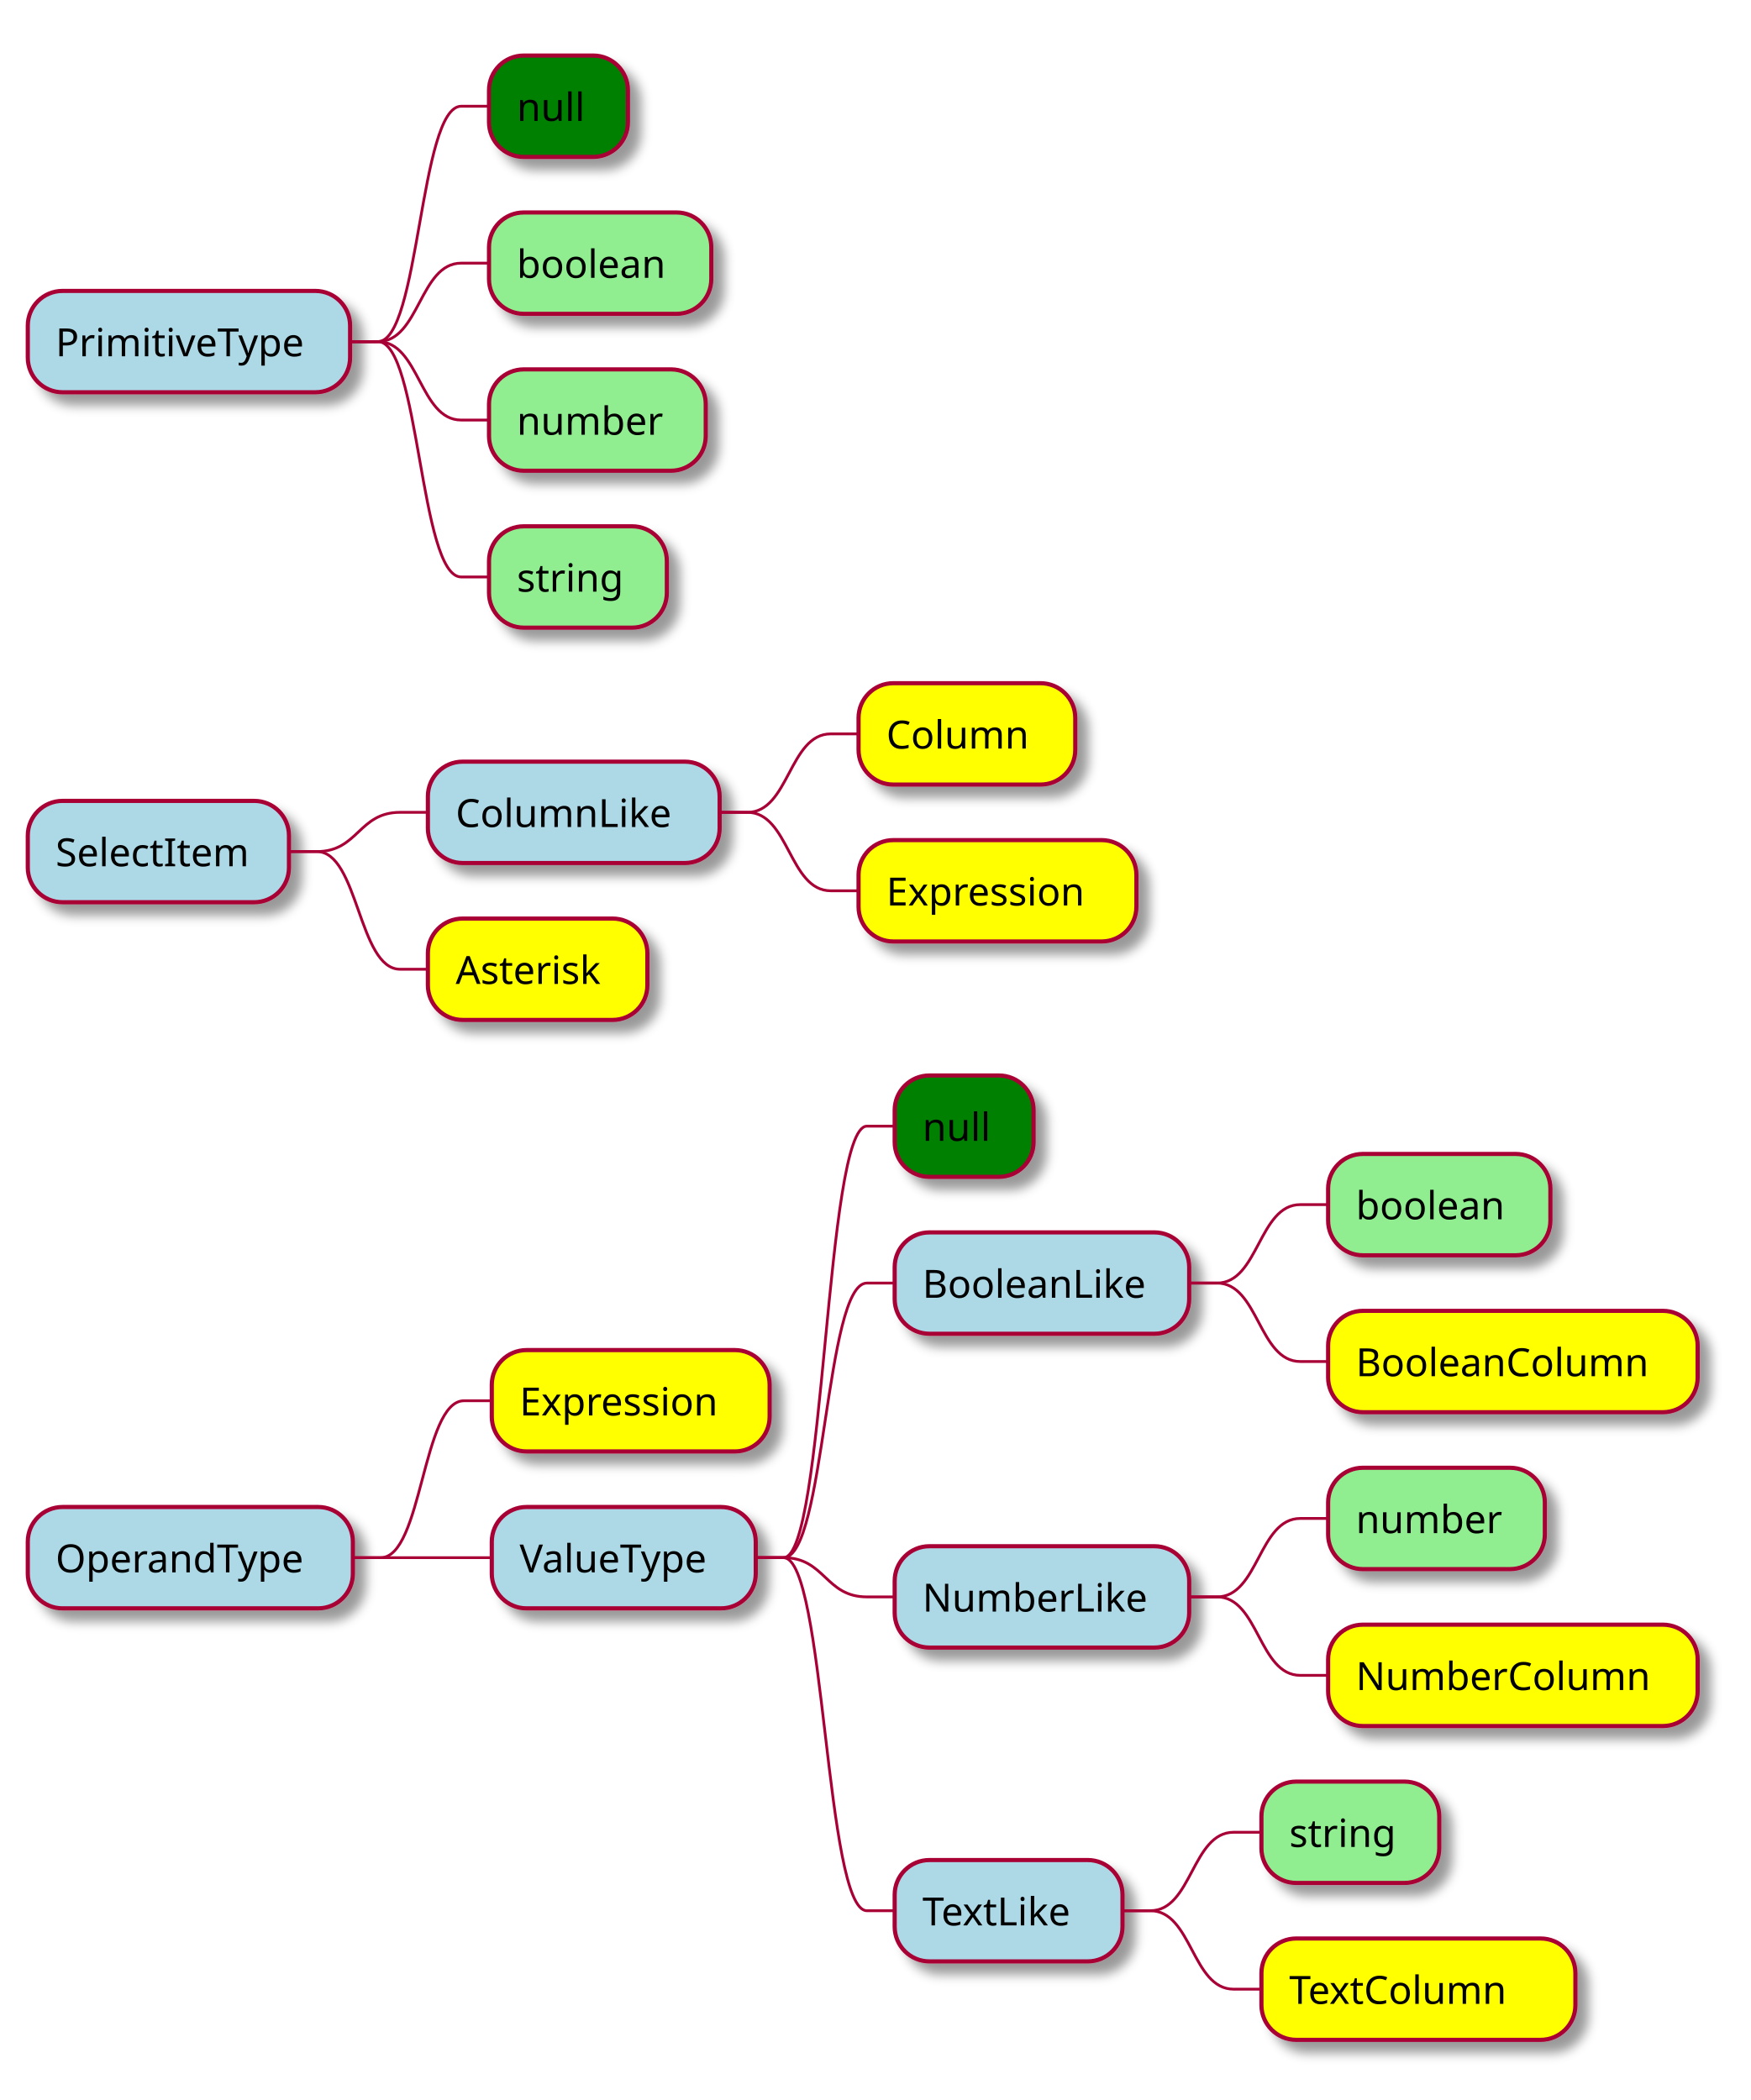
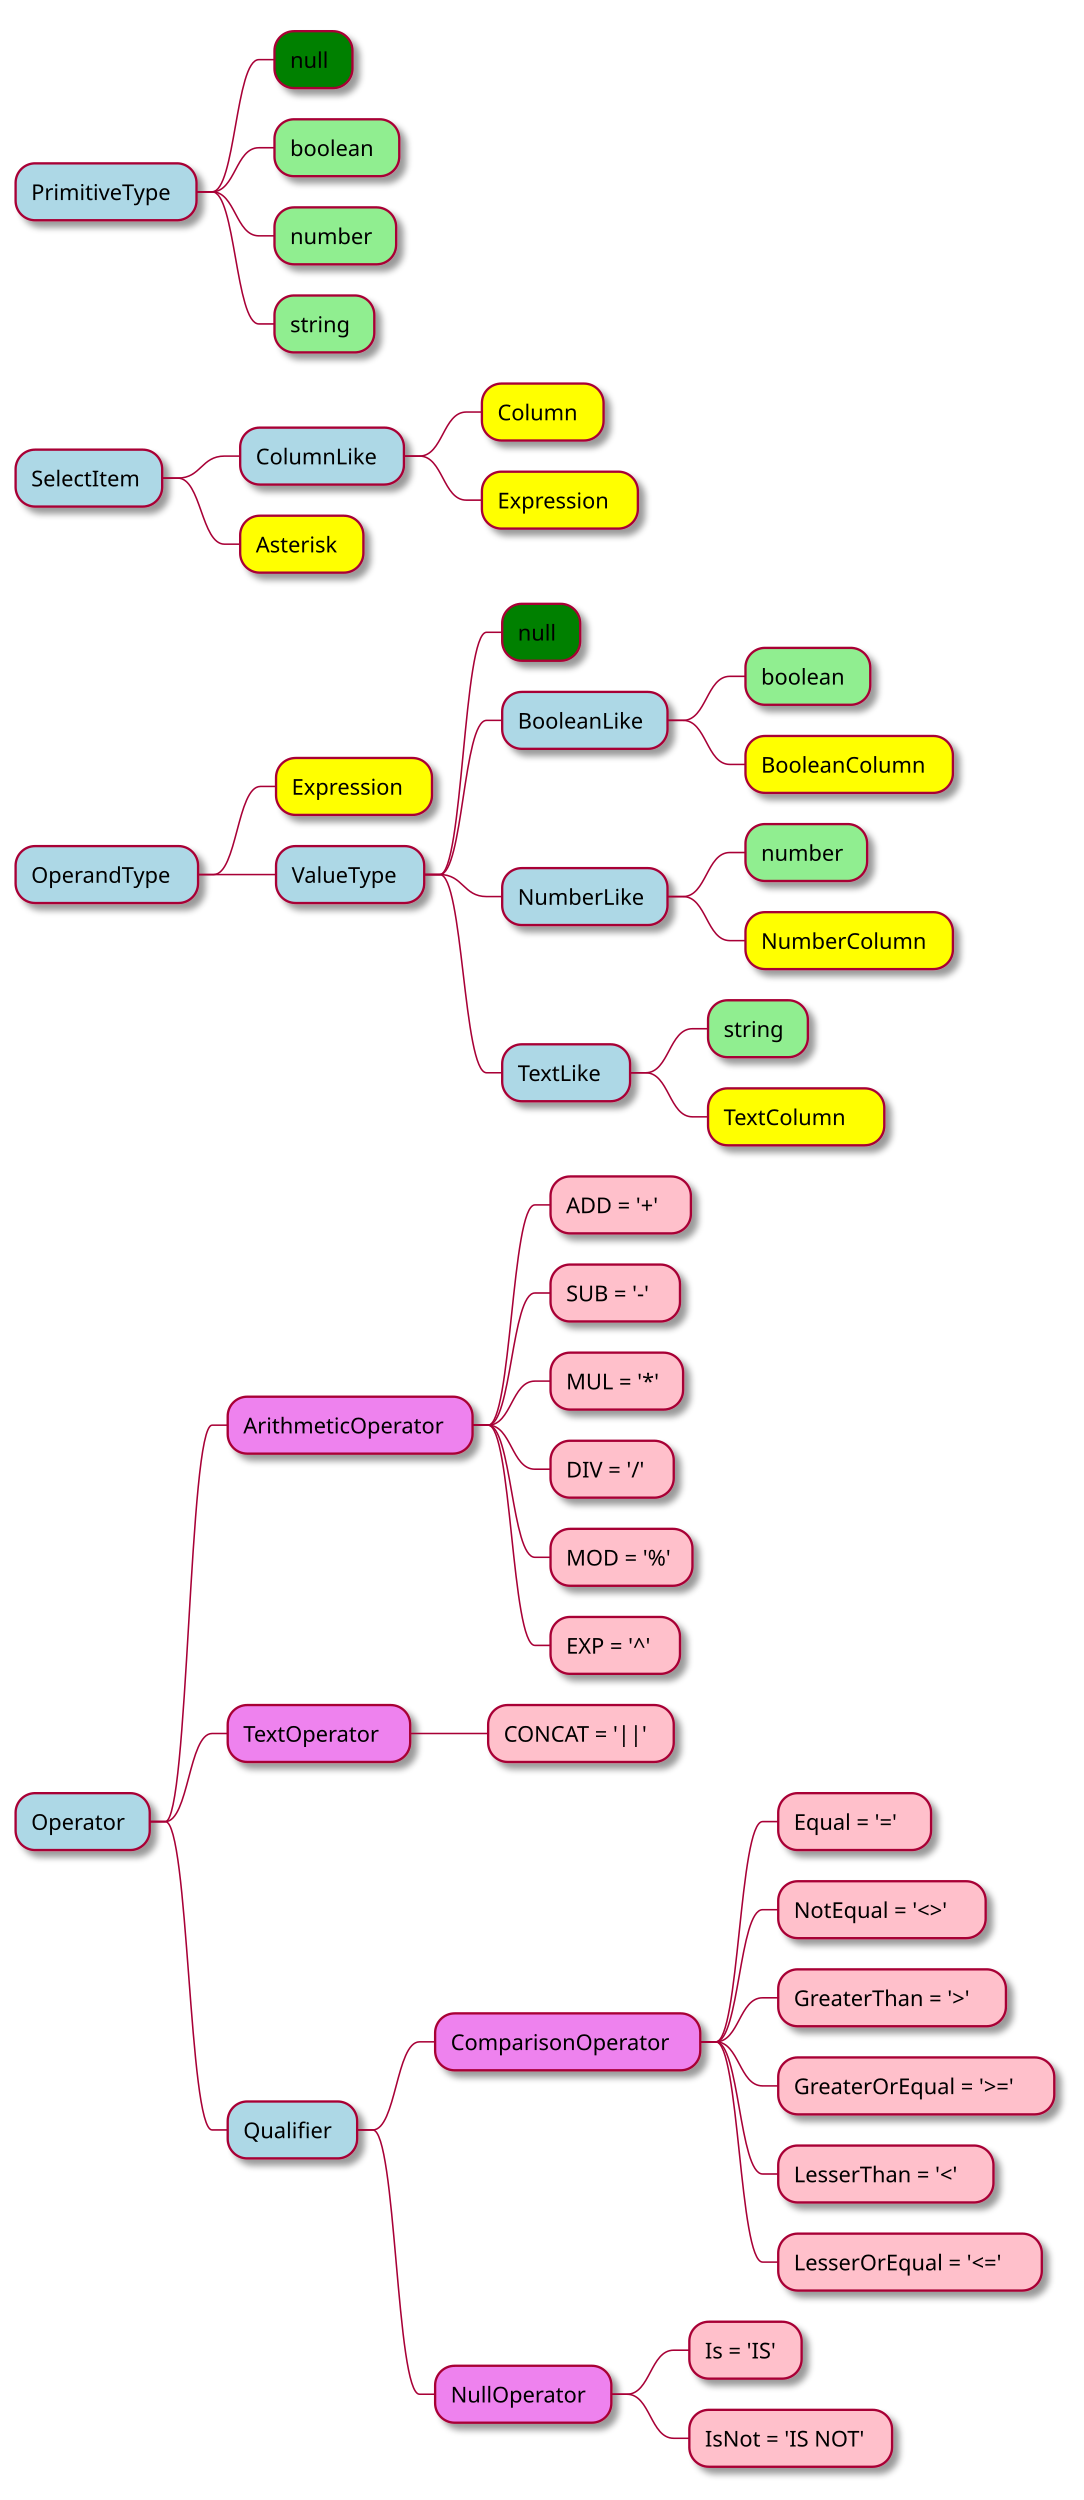
- <svg xmlns="http://www.w3.org/2000/svg" contentScriptType="application/ecmascript" contentStyleType="text/css" height="756px" preserveAspectRatio="none" style="width:630px;height:756px;background:#FFFFFF;" version="1.1" viewBox="0 0 630 756" width="630px" zoomAndPan="magnify">
+ <svg xmlns="http://www.w3.org/2000/svg" contentScriptType="application/ecmascript" contentStyleType="text/css" height="1603px" preserveAspectRatio="none" style="width:695px;height:1603px;background:#FFFFFF;" version="1.1" viewBox="0 0 695 1603" width="695px" zoomAndPan="magnify">
  <defs>
-     <filter height="300%" id="fpw9ooom0kqrh" width="300%" x="-1" y="-1">
+     <filter height="300%" id="f6vzos42uyr74" width="300%" x="-1" y="-1">
      <feGaussianBlur result="blurOut" stdDeviation="2.0" />
      <feColorMatrix in="blurOut" result="blurOut2" type="matrix" values="0 0 0 0 0 0 0 0 0 0 0 0 0 0 0 0 0 0 .4 0" />
      <feOffset dx="4.0" dy="4.0" in="blurOut2" result="blurOut3" />
      <feBlend in="SourceGraphic" in2="blurOut3" mode="normal" />
    </filter>
  </defs>
  <g>
-     <rect fill="#ADD8E6" filter="url(#fpw9ooom0kqrh)" height="36.488" rx="12.5" ry="12.5" style="stroke:#A80036;stroke-width:1.5;" width="116" x="10" y="104.732" />
+     <rect fill="#ADD8E6" filter="url(#f6vzos42uyr74)" height="36.488" rx="12.5" ry="12.5" style="stroke:#A80036;stroke-width:1.5;" width="116" x="10" y="104.732" />
    <text fill="#000000" font-family="sans-serif" font-size="14" lengthAdjust="spacing" textLength="92" x="20" y="128.268">PrimitiveType
        </text>
-     <rect fill="#008000" filter="url(#fpw9ooom0kqrh)" height="36.488" rx="12.5" ry="12.5" style="stroke:#A80036;stroke-width:1.5;" width="50" x="176" y="20" />
+     <rect fill="#008000" filter="url(#f6vzos42uyr74)" height="36.488" rx="12.5" ry="12.5" style="stroke:#A80036;stroke-width:1.5;" width="50" x="176" y="20" />
    <text fill="#000000" font-family="sans-serif" font-size="14" lengthAdjust="spacing" textLength="26" x="186" y="43.535">null
        </text>
    <path d="M126,122.977 L136,122.977 C151,122.977 151,38.244 166,38.244 L176,38.244 " fill="none" style="stroke:#A80036;stroke-width:1.0;" />
-     <rect fill="#90EE90" filter="url(#fpw9ooom0kqrh)" height="36.488" rx="12.5" ry="12.5" style="stroke:#A80036;stroke-width:1.5;" width="80" x="176" y="76.488" />
+     <rect fill="#90EE90" filter="url(#f6vzos42uyr74)" height="36.488" rx="12.5" ry="12.5" style="stroke:#A80036;stroke-width:1.5;" width="80" x="176" y="76.488" />
    <text fill="#000000" font-family="sans-serif" font-size="14" lengthAdjust="spacing" textLength="56" x="186" y="100.023">boolean
        </text>
    <path d="M126,122.977 L136,122.977 C151,122.977 151,94.732 166,94.732 L176,94.732 " fill="none" style="stroke:#A80036;stroke-width:1.0;" />
-     <rect fill="#90EE90" filter="url(#fpw9ooom0kqrh)" height="36.488" rx="12.5" ry="12.5" style="stroke:#A80036;stroke-width:1.5;" width="78" x="176" y="132.977" />
+     <rect fill="#90EE90" filter="url(#f6vzos42uyr74)" height="36.488" rx="12.5" ry="12.5" style="stroke:#A80036;stroke-width:1.5;" width="78" x="176" y="132.977" />
    <text fill="#000000" font-family="sans-serif" font-size="14" lengthAdjust="spacing" textLength="54" x="186" y="156.512">number
        </text>
    <path d="M126,122.977 L136,122.977 C151,122.977 151,151.221 166,151.221 L176,151.221 " fill="none" style="stroke:#A80036;stroke-width:1.0;" />
-     <rect fill="#90EE90" filter="url(#fpw9ooom0kqrh)" height="36.488" rx="12.5" ry="12.5" style="stroke:#A80036;stroke-width:1.5;" width="64" x="176" y="189.465" />
+     <rect fill="#90EE90" filter="url(#f6vzos42uyr74)" height="36.488" rx="12.5" ry="12.5" style="stroke:#A80036;stroke-width:1.5;" width="64" x="176" y="189.465" />
    <text fill="#000000" font-family="sans-serif" font-size="14" lengthAdjust="spacing" textLength="40" x="186" y="213">string
        </text>
    <path d="M126,122.977 L136,122.977 C151,122.977 151,207.709 166,207.709 L176,207.709 " fill="none" style="stroke:#A80036;stroke-width:1.0;" />
-     <rect fill="#ADD8E6" filter="url(#fpw9ooom0kqrh)" height="36.488" rx="12.5" ry="12.5" style="stroke:#A80036;stroke-width:1.5;" width="94" x="10" y="288.319" />
+     <rect fill="#ADD8E6" filter="url(#f6vzos42uyr74)" height="36.488" rx="12.5" ry="12.5" style="stroke:#A80036;stroke-width:1.5;" width="94" x="10" y="288.319" />
    <text fill="#000000" font-family="sans-serif" font-size="14" lengthAdjust="spacing" textLength="70" x="20" y="311.854">SelectItem
        </text>
-     <rect fill="#ADD8E6" filter="url(#fpw9ooom0kqrh)" height="36.488" rx="12.5" ry="12.5" style="stroke:#A80036;stroke-width:1.5;" width="105" x="154" y="274.197" />
+     <rect fill="#ADD8E6" filter="url(#f6vzos42uyr74)" height="36.488" rx="12.5" ry="12.5" style="stroke:#A80036;stroke-width:1.5;" width="105" x="154" y="274.197" />
    <text fill="#000000" font-family="sans-serif" font-size="14" lengthAdjust="spacing" textLength="81" x="164" y="297.732">ColumnLike
        </text>
-     <rect fill="#FFFF00" filter="url(#fpw9ooom0kqrh)" height="36.488" rx="12.5" ry="12.5" style="stroke:#A80036;stroke-width:1.5;" width="78" x="309" y="245.953" />
+     <rect fill="#FFFF00" filter="url(#f6vzos42uyr74)" height="36.488" rx="12.5" ry="12.5" style="stroke:#A80036;stroke-width:1.5;" width="78" x="309" y="245.953" />
    <text fill="#000000" font-family="sans-serif" font-size="14" lengthAdjust="spacing" textLength="54" x="319" y="269.488">Column
        </text>
    <path d="M259,292.441 L269,292.441 C284,292.441 284,264.197 299,264.197 L309,264.197 " fill="none" style="stroke:#A80036;stroke-width:1.0;" />
-     <rect fill="#FFFF00" filter="url(#fpw9ooom0kqrh)" height="36.488" rx="12.5" ry="12.5" style="stroke:#A80036;stroke-width:1.5;" width="100" x="309" y="302.441" />
+     <rect fill="#FFFF00" filter="url(#f6vzos42uyr74)" height="36.488" rx="12.5" ry="12.5" style="stroke:#A80036;stroke-width:1.5;" width="100" x="309" y="302.441" />
    <text fill="#000000" font-family="sans-serif" font-size="14" lengthAdjust="spacing" textLength="76" x="319" y="325.977">Expression
        </text>
    <path d="M259,292.441 L269,292.441 C284,292.441 284,320.685 299,320.685 L309,320.685 " fill="none" style="stroke:#A80036;stroke-width:1.0;" />
    <path d="M104,306.563 L114,306.563 C129,306.563 129,292.441 144,292.441 L154,292.441 " fill="none" style="stroke:#A80036;stroke-width:1.0;" />
-     <rect fill="#FFFF00" filter="url(#fpw9ooom0kqrh)" height="36.488" rx="12.5" ry="12.5" style="stroke:#A80036;stroke-width:1.5;" width="79" x="154" y="330.685" />
+     <rect fill="#FFFF00" filter="url(#f6vzos42uyr74)" height="36.488" rx="12.5" ry="12.5" style="stroke:#A80036;stroke-width:1.5;" width="79" x="154" y="330.685" />
    <text fill="#000000" font-family="sans-serif" font-size="14" lengthAdjust="spacing" textLength="55" x="164" y="354.221">Asterisk
        </text>
    <path d="M104,306.563 L114,306.563 C129,306.563 129,348.93 144,348.93 L154,348.93 " fill="none" style="stroke:#A80036;stroke-width:1.0;" />
-     <rect fill="#ADD8E6" filter="url(#fpw9ooom0kqrh)" height="36.488" rx="12.5" ry="12.5" style="stroke:#A80036;stroke-width:1.5;" width="117" x="10" y="542.517" />
+     <rect fill="#ADD8E6" filter="url(#f6vzos42uyr74)" height="36.488" rx="12.5" ry="12.5" style="stroke:#A80036;stroke-width:1.5;" width="117" x="10" y="542.517" />
    <text fill="#000000" font-family="sans-serif" font-size="14" lengthAdjust="spacing" textLength="93" x="20" y="566.052">OperandType
        </text>
-     <rect fill="#FFFF00" filter="url(#fpw9ooom0kqrh)" height="36.488" rx="12.5" ry="12.5" style="stroke:#A80036;stroke-width:1.5;" width="100" x="177" y="486.028" />
+     <rect fill="#FFFF00" filter="url(#f6vzos42uyr74)" height="36.488" rx="12.5" ry="12.5" style="stroke:#A80036;stroke-width:1.5;" width="100" x="177" y="486.028" />
    <text fill="#000000" font-family="sans-serif" font-size="14" lengthAdjust="spacing" textLength="76" x="187" y="509.563">Expression
        </text>
    <path d="M127,560.761 L137,560.761 C152,560.761 152,504.272 167,504.272 L177,504.272 " fill="none" style="stroke:#A80036;stroke-width:1.0;" />
-     <rect fill="#ADD8E6" filter="url(#fpw9ooom0kqrh)" height="36.488" rx="12.5" ry="12.5" style="stroke:#A80036;stroke-width:1.5;" width="95" x="177" y="542.517" />
+     <rect fill="#ADD8E6" filter="url(#f6vzos42uyr74)" height="36.488" rx="12.5" ry="12.5" style="stroke:#A80036;stroke-width:1.5;" width="95" x="177" y="542.517" />
    <text fill="#000000" font-family="sans-serif" font-size="14" lengthAdjust="spacing" textLength="71" x="187" y="566.052">ValueType
        </text>
-     <rect fill="#008000" filter="url(#fpw9ooom0kqrh)" height="36.488" rx="12.5" ry="12.5" style="stroke:#A80036;stroke-width:1.5;" width="50" x="322" y="387.174" />
+     <rect fill="#008000" filter="url(#f6vzos42uyr74)" height="36.488" rx="12.5" ry="12.5" style="stroke:#A80036;stroke-width:1.5;" width="50" x="322" y="387.174" />
    <text fill="#000000" font-family="sans-serif" font-size="14" lengthAdjust="spacing" textLength="26" x="332" y="410.709">null
        </text>
    <path d="M272,560.761 L282,560.761 C297,560.761 297,405.418 312,405.418 L322,405.418 " fill="none" style="stroke:#A80036;stroke-width:1.0;" />
-     <rect fill="#ADD8E6" filter="url(#fpw9ooom0kqrh)" height="36.488" rx="12.5" ry="12.5" style="stroke:#A80036;stroke-width:1.5;" width="106" x="322" y="443.662" />
+     <rect fill="#ADD8E6" filter="url(#f6vzos42uyr74)" height="36.488" rx="12.5" ry="12.5" style="stroke:#A80036;stroke-width:1.5;" width="106" x="322" y="443.662" />
    <text fill="#000000" font-family="sans-serif" font-size="14" lengthAdjust="spacing" textLength="82" x="332" y="467.197">BooleanLike
        </text>
-     <rect fill="#90EE90" filter="url(#fpw9ooom0kqrh)" height="36.488" rx="12.5" ry="12.5" style="stroke:#A80036;stroke-width:1.5;" width="80" x="478" y="415.418" />
+     <rect fill="#90EE90" filter="url(#f6vzos42uyr74)" height="36.488" rx="12.5" ry="12.5" style="stroke:#A80036;stroke-width:1.5;" width="80" x="478" y="415.418" />
    <text fill="#000000" font-family="sans-serif" font-size="14" lengthAdjust="spacing" textLength="56" x="488" y="438.953">boolean
        </text>
    <path d="M428,461.906 L438,461.906 C453,461.906 453,433.662 468,433.662 L478,433.662 " fill="none" style="stroke:#A80036;stroke-width:1.0;" />
-     <rect fill="#FFFF00" filter="url(#fpw9ooom0kqrh)" height="36.488" rx="12.5" ry="12.5" style="stroke:#A80036;stroke-width:1.5;" width="133" x="478" y="471.906" />
+     <rect fill="#FFFF00" filter="url(#f6vzos42uyr74)" height="36.488" rx="12.5" ry="12.5" style="stroke:#A80036;stroke-width:1.5;" width="133" x="478" y="471.906" />
    <text fill="#000000" font-family="sans-serif" font-size="14" lengthAdjust="spacing" textLength="109" x="488" y="495.441">BooleanColumn
        </text>
    <path d="M428,461.906 L438,461.906 C453,461.906 453,490.15 468,490.15 L478,490.15 " fill="none" style="stroke:#A80036;stroke-width:1.0;" />
    <path d="M272,560.761 L282,560.761 C297,560.761 297,461.906 312,461.906 L322,461.906 " fill="none" style="stroke:#A80036;stroke-width:1.0;" />
-     <rect fill="#ADD8E6" filter="url(#fpw9ooom0kqrh)" height="36.488" rx="12.5" ry="12.5" style="stroke:#A80036;stroke-width:1.5;" width="106" x="322" y="556.639" />
+     <rect fill="#ADD8E6" filter="url(#f6vzos42uyr74)" height="36.488" rx="12.5" ry="12.5" style="stroke:#A80036;stroke-width:1.5;" width="106" x="322" y="556.639" />
    <text fill="#000000" font-family="sans-serif" font-size="14" lengthAdjust="spacing" textLength="82" x="332" y="580.174">NumberLike
        </text>
-     <rect fill="#90EE90" filter="url(#fpw9ooom0kqrh)" height="36.488" rx="12.5" ry="12.5" style="stroke:#A80036;stroke-width:1.5;" width="78" x="478" y="528.394" />
+     <rect fill="#90EE90" filter="url(#f6vzos42uyr74)" height="36.488" rx="12.5" ry="12.5" style="stroke:#A80036;stroke-width:1.5;" width="78" x="478" y="528.394" />
    <text fill="#000000" font-family="sans-serif" font-size="14" lengthAdjust="spacing" textLength="54" x="488" y="551.93">number
        </text>
    <path d="M428,574.883 L438,574.883 C453,574.883 453,546.639 468,546.639 L478,546.639 " fill="none" style="stroke:#A80036;stroke-width:1.0;" />
-     <rect fill="#FFFF00" filter="url(#fpw9ooom0kqrh)" height="36.488" rx="12.5" ry="12.5" style="stroke:#A80036;stroke-width:1.5;" width="133" x="478" y="584.883" />
+     <rect fill="#FFFF00" filter="url(#f6vzos42uyr74)" height="36.488" rx="12.5" ry="12.5" style="stroke:#A80036;stroke-width:1.5;" width="133" x="478" y="584.883" />
    <text fill="#000000" font-family="sans-serif" font-size="14" lengthAdjust="spacing" textLength="109" x="488" y="608.418">NumberColumn
        </text>
    <path d="M428,574.883 L438,574.883 C453,574.883 453,603.127 468,603.127 L478,603.127 " fill="none" style="stroke:#A80036;stroke-width:1.0;" />
    <path d="M272,560.761 L282,560.761 C297,560.761 297,574.883 312,574.883 L322,574.883 " fill="none" style="stroke:#A80036;stroke-width:1.0;" />
-     <rect fill="#ADD8E6" filter="url(#fpw9ooom0kqrh)" height="36.488" rx="12.5" ry="12.5" style="stroke:#A80036;stroke-width:1.5;" width="82" x="322" y="669.615" />
+     <rect fill="#ADD8E6" filter="url(#f6vzos42uyr74)" height="36.488" rx="12.5" ry="12.5" style="stroke:#A80036;stroke-width:1.5;" width="82" x="322" y="669.615" />
    <text fill="#000000" font-family="sans-serif" font-size="14" lengthAdjust="spacing" textLength="58" x="332" y="693.15">TextLike
        </text>
-     <rect fill="#90EE90" filter="url(#fpw9ooom0kqrh)" height="36.488" rx="12.5" ry="12.5" style="stroke:#A80036;stroke-width:1.5;" width="64" x="454" y="641.371" />
+     <rect fill="#90EE90" filter="url(#f6vzos42uyr74)" height="36.488" rx="12.5" ry="12.5" style="stroke:#A80036;stroke-width:1.5;" width="64" x="454" y="641.371" />
    <text fill="#000000" font-family="sans-serif" font-size="14" lengthAdjust="spacing" textLength="40" x="464" y="664.906">string
        </text>
    <path d="M404,687.859 L414,687.859 C429,687.859 429,659.615 444,659.615 L454,659.615 " fill="none" style="stroke:#A80036;stroke-width:1.0;" />
-     <rect fill="#FFFF00" filter="url(#fpw9ooom0kqrh)" height="36.488" rx="12.5" ry="12.5" style="stroke:#A80036;stroke-width:1.5;" width="113" x="454" y="697.859" />
+     <rect fill="#FFFF00" filter="url(#f6vzos42uyr74)" height="36.488" rx="12.5" ry="12.5" style="stroke:#A80036;stroke-width:1.5;" width="113" x="454" y="697.859" />
    <text fill="#000000" font-family="sans-serif" font-size="14" lengthAdjust="spacing" textLength="85" x="464" y="721.394">TextColumn
        </text>
    <path d="M404,687.859 L414,687.859 C429,687.859 429,716.104 444,716.104 L454,716.104 " fill="none" style="stroke:#A80036;stroke-width:1.0;" />
    <path d="M272,560.761 L282,560.761 C297,560.761 297,687.859 312,687.859 L322,687.859 " fill="none" style="stroke:#A80036;stroke-width:1.0;" />
    <path d="M127,560.761 L137,560.761 C152,560.761 152,560.761 167,560.761 L177,560.761 " fill="none" style="stroke:#A80036;stroke-width:1.0;" />
+     <rect fill="#ADD8E6" filter="url(#f6vzos42uyr74)" height="36.488" rx="12.5" ry="12.5" style="stroke:#A80036;stroke-width:1.5;" width="86" x="10" y="1149.766" />
+     <text fill="#000000" font-family="sans-serif" font-size="14" lengthAdjust="spacing" textLength="62" x="20" y="1173.301">Operator
+         </text>
+     <rect fill="#EE82EE" filter="url(#f6vzos42uyr74)" height="36.488" rx="12.5" ry="12.5" style="stroke:#A80036;stroke-width:1.5;" width="157" x="146" y="895.568" />
+     <text fill="#000000" font-family="sans-serif" font-size="14" lengthAdjust="spacing" textLength="133" x="156" y="919.104">ArithmeticOperator
+         </text>
+     <rect fill="#FFC0CB" filter="url(#f6vzos42uyr74)" height="36.488" rx="12.5" ry="12.5" style="stroke:#A80036;stroke-width:1.5;" width="90" x="353" y="754.348" />
+     <text fill="#000000" font-family="sans-serif" font-size="14" lengthAdjust="spacing" textLength="66" x="363" y="777.883">ADD = '+'
+         </text>
+     <path d="M303,913.812 L313,913.812 C328,913.812 328,772.592 343,772.592 L353,772.592 " fill="none" style="stroke:#A80036;stroke-width:1.0;" />
+     <rect fill="#FFC0CB" filter="url(#f6vzos42uyr74)" height="36.488" rx="12.5" ry="12.5" style="stroke:#A80036;stroke-width:1.5;" width="83" x="353" y="810.836" />
+     <text fill="#000000" font-family="sans-serif" font-size="14" lengthAdjust="spacing" textLength="59" x="363" y="834.371">SUB = '-'
+         </text>
+     <path d="M303,913.812 L313,913.812 C328,913.812 328,829.08 343,829.08 L353,829.08 " fill="none" style="stroke:#A80036;stroke-width:1.0;" />
+     <rect fill="#FFC0CB" filter="url(#f6vzos42uyr74)" height="36.488" rx="12.5" ry="12.5" style="stroke:#A80036;stroke-width:1.5;" width="85" x="353" y="867.324" />
+     <text fill="#000000" font-family="sans-serif" font-size="14" lengthAdjust="spacing" textLength="61" x="363" y="890.859">MUL = '*'
+         </text>
+     <path d="M303,913.812 L313,913.812 C328,913.812 328,885.568 343,885.568 L353,885.568 " fill="none" style="stroke:#A80036;stroke-width:1.0;" />
+     <rect fill="#FFC0CB" filter="url(#f6vzos42uyr74)" height="36.488" rx="12.5" ry="12.5" style="stroke:#A80036;stroke-width:1.5;" width="79" x="353" y="923.812" />
+     <text fill="#000000" font-family="sans-serif" font-size="14" lengthAdjust="spacing" textLength="55" x="363" y="947.348">DIV = '/'
+         </text>
+     <path d="M303,913.812 L313,913.812 C328,913.812 328,942.057 343,942.057 L353,942.057 " fill="none" style="stroke:#A80036;stroke-width:1.0;" />
+     <rect fill="#FFC0CB" filter="url(#f6vzos42uyr74)" height="36.488" rx="12.5" ry="12.5" style="stroke:#A80036;stroke-width:1.5;" width="91" x="353" y="980.301" />
+     <text fill="#000000" font-family="sans-serif" font-size="14" lengthAdjust="spacing" textLength="67" x="363" y="1003.836">MOD = '%'
+         </text>
+     <path d="M303,913.812 L313,913.812 C328,913.812 328,998.545 343,998.545 L353,998.545 " fill="none" style="stroke:#A80036;stroke-width:1.0;" />
+     <rect fill="#FFC0CB" filter="url(#f6vzos42uyr74)" height="36.488" rx="12.5" ry="12.5" style="stroke:#A80036;stroke-width:1.5;" width="83" x="353" y="1036.789" />
+     <text fill="#000000" font-family="sans-serif" font-size="14" lengthAdjust="spacing" textLength="59" x="363" y="1060.324">EXP = '^'
+         </text>
+     <path d="M303,913.812 L313,913.812 C328,913.812 328,1055.033 343,1055.033 L353,1055.033 " fill="none" style="stroke:#A80036;stroke-width:1.0;" />
+     <path d="M96,1168.01 L106,1168.01 C121,1168.01 121,913.812 136,913.812 L146,913.812 " fill="none" style="stroke:#A80036;stroke-width:1.0;" />
+     <rect fill="#EE82EE" filter="url(#f6vzos42uyr74)" height="36.488" rx="12.5" ry="12.5" style="stroke:#A80036;stroke-width:1.5;" width="117" x="146" y="1093.277" />
+     <text fill="#000000" font-family="sans-serif" font-size="14" lengthAdjust="spacing" textLength="93" x="156" y="1116.812">TextOperator
+         </text>
+     <rect fill="#FFC0CB" filter="url(#f6vzos42uyr74)" height="36.488" rx="12.5" ry="12.5" style="stroke:#A80036;stroke-width:1.5;" width="119" x="313" y="1093.277" />
+     <text fill="#000000" font-family="sans-serif" font-size="14" lengthAdjust="spacing" textLength="95" x="323" y="1116.812">CONCAT = '||'
+         </text>
+     <path d="M263,1111.522 L273,1111.522 C288,1111.522 288,1111.522 303,1111.522 L313,1111.522 " fill="none" style="stroke:#A80036;stroke-width:1.0;" />
+     <path d="M96,1168.01 L106,1168.01 C121,1168.01 121,1111.522 136,1111.522 L146,1111.522 " fill="none" style="stroke:#A80036;stroke-width:1.0;" />
+     <rect fill="#ADD8E6" filter="url(#f6vzos42uyr74)" height="36.488" rx="12.5" ry="12.5" style="stroke:#A80036;stroke-width:1.5;" width="83" x="146" y="1347.475" />
+     <text fill="#000000" font-family="sans-serif" font-size="14" lengthAdjust="spacing" textLength="59" x="156" y="1371.01">Qualifier
+         </text>
+     <rect fill="#EE82EE" filter="url(#f6vzos42uyr74)" height="36.488" rx="12.5" ry="12.5" style="stroke:#A80036;stroke-width:1.5;" width="170" x="279" y="1290.986" />
+     <text fill="#000000" font-family="sans-serif" font-size="14" lengthAdjust="spacing" textLength="146" x="289" y="1314.522">ComparisonOperator
+         </text>
+     <rect fill="#FFC0CB" filter="url(#f6vzos42uyr74)" height="36.488" rx="12.5" ry="12.5" style="stroke:#A80036;stroke-width:1.5;" width="98" x="499" y="1149.766" />
+     <text fill="#000000" font-family="sans-serif" font-size="14" lengthAdjust="spacing" textLength="74" x="509" y="1173.301">Equal = '='
+         </text>
+     <path d="M449,1309.23 L459,1309.23 C474,1309.23 474,1168.01 489,1168.01 L499,1168.01 " fill="none" style="stroke:#A80036;stroke-width:1.0;" />
+     <rect fill="#FFC0CB" filter="url(#f6vzos42uyr74)" height="36.488" rx="12.5" ry="12.5" style="stroke:#A80036;stroke-width:1.5;" width="133" x="499" y="1206.254" />
+     <text fill="#000000" font-family="sans-serif" font-size="14" lengthAdjust="spacing" textLength="109" x="509" y="1229.789">NotEqual = '&lt;&gt;'
+         </text>
+     <path d="M449,1309.23 L459,1309.23 C474,1309.23 474,1224.498 489,1224.498 L499,1224.498 " fill="none" style="stroke:#A80036;stroke-width:1.0;" />
+     <rect fill="#FFC0CB" filter="url(#f6vzos42uyr74)" height="36.488" rx="12.5" ry="12.5" style="stroke:#A80036;stroke-width:1.5;" width="146" x="499" y="1262.742" />
+     <text fill="#000000" font-family="sans-serif" font-size="14" lengthAdjust="spacing" textLength="122" x="509" y="1286.277">GreaterThan = '&gt;'
+         </text>
+     <path d="M449,1309.23 L459,1309.23 C474,1309.23 474,1280.986 489,1280.986 L499,1280.986 " fill="none" style="stroke:#A80036;stroke-width:1.0;" />
+     <rect fill="#FFC0CB" filter="url(#f6vzos42uyr74)" height="36.488" rx="12.5" ry="12.5" style="stroke:#A80036;stroke-width:1.5;" width="177" x="499" y="1319.23" />
+     <text fill="#000000" font-family="sans-serif" font-size="14" lengthAdjust="spacing" textLength="153" x="509" y="1342.766">GreaterOrEqual = '&gt;='
+         </text>
+     <path d="M449,1309.23 L459,1309.23 C474,1309.23 474,1337.475 489,1337.475 L499,1337.475 " fill="none" style="stroke:#A80036;stroke-width:1.0;" />
+     <rect fill="#FFC0CB" filter="url(#f6vzos42uyr74)" height="36.488" rx="12.5" ry="12.5" style="stroke:#A80036;stroke-width:1.5;" width="138" x="499" y="1375.719" />
+     <text fill="#000000" font-family="sans-serif" font-size="14" lengthAdjust="spacing" textLength="114" x="509" y="1399.254">LesserThan = '&lt;'
+         </text>
+     <path d="M449,1309.23 L459,1309.23 C474,1309.23 474,1393.963 489,1393.963 L499,1393.963 " fill="none" style="stroke:#A80036;stroke-width:1.0;" />
+     <rect fill="#FFC0CB" filter="url(#f6vzos42uyr74)" height="36.488" rx="12.5" ry="12.5" style="stroke:#A80036;stroke-width:1.5;" width="169" x="499" y="1432.207" />
+     <text fill="#000000" font-family="sans-serif" font-size="14" lengthAdjust="spacing" textLength="145" x="509" y="1455.742">LesserOrEqual = '&lt;='
+         </text>
+     <path d="M449,1309.23 L459,1309.23 C474,1309.23 474,1450.451 489,1450.451 L499,1450.451 " fill="none" style="stroke:#A80036;stroke-width:1.0;" />
+     <path d="M229,1365.719 L239,1365.719 C254,1365.719 254,1309.23 269,1309.23 L279,1309.23 " fill="none" style="stroke:#A80036;stroke-width:1.0;" />
+     <rect fill="#EE82EE" filter="url(#f6vzos42uyr74)" height="36.488" rx="12.5" ry="12.5" style="stroke:#A80036;stroke-width:1.5;" width="113" x="279" y="1516.939" />
+     <text fill="#000000" font-family="sans-serif" font-size="14" lengthAdjust="spacing" textLength="89" x="289" y="1540.475">NullOperator
+         </text>
+     <rect fill="#FFC0CB" filter="url(#f6vzos42uyr74)" height="36.488" rx="12.5" ry="12.5" style="stroke:#A80036;stroke-width:1.5;" width="72" x="442" y="1488.695" />
+     <text fill="#000000" font-family="sans-serif" font-size="14" lengthAdjust="spacing" textLength="48" x="452" y="1512.23">Is = 'IS'
+         </text>
+     <path d="M392,1535.184 L402,1535.184 C417,1535.184 417,1506.939 432,1506.939 L442,1506.939 " fill="none" style="stroke:#A80036;stroke-width:1.0;" />
+     <rect fill="#FFC0CB" filter="url(#f6vzos42uyr74)" height="36.488" rx="12.5" ry="12.5" style="stroke:#A80036;stroke-width:1.5;" width="130" x="442" y="1545.184" />
+     <text fill="#000000" font-family="sans-serif" font-size="14" lengthAdjust="spacing" textLength="106" x="452" y="1568.719">IsNot = 'IS NOT'
+         </text>
+     <path d="M392,1535.184 L402,1535.184 C417,1535.184 417,1563.428 432,1563.428 L442,1563.428 " fill="none" style="stroke:#A80036;stroke-width:1.0;" />
+     <path d="M229,1365.719 L239,1365.719 C254,1365.719 254,1535.184 269,1535.184 L279,1535.184 " fill="none" style="stroke:#A80036;stroke-width:1.0;" />
+     <path d="M96,1168.01 L106,1168.01 C121,1168.01 121,1365.719 136,1365.719 L146,1365.719 " fill="none" style="stroke:#A80036;stroke-width:1.0;" />
  </g>
</svg>
